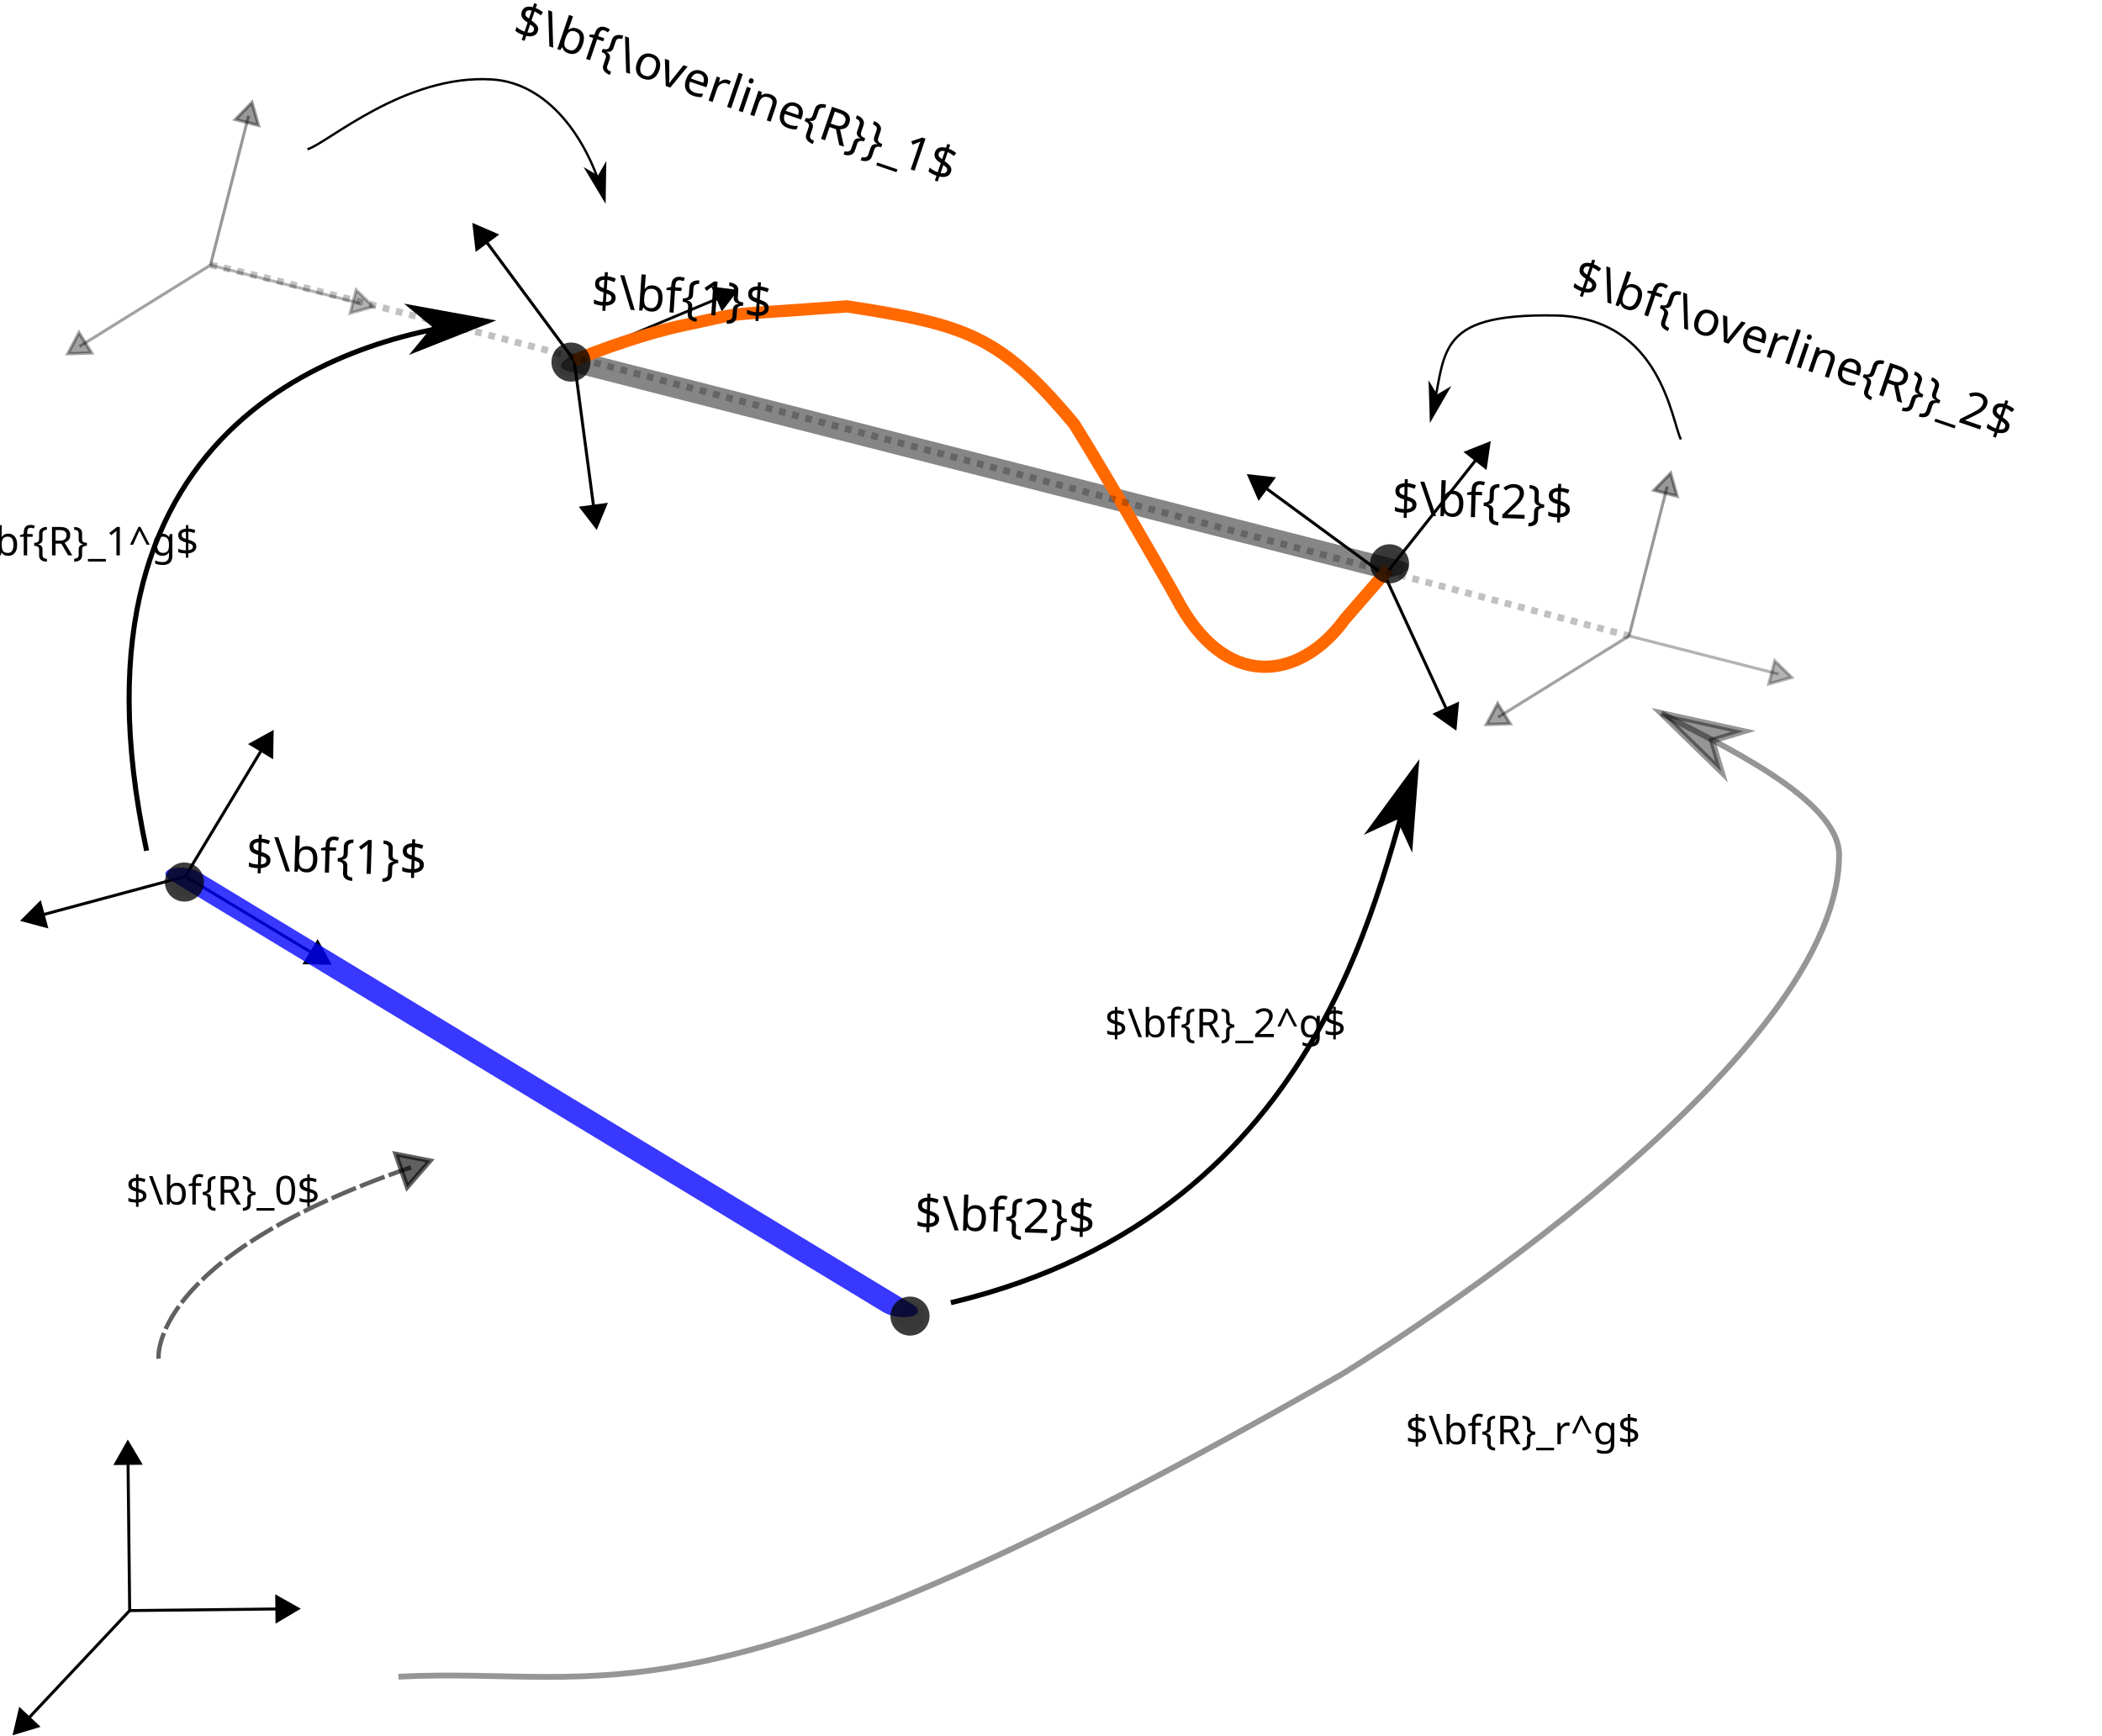
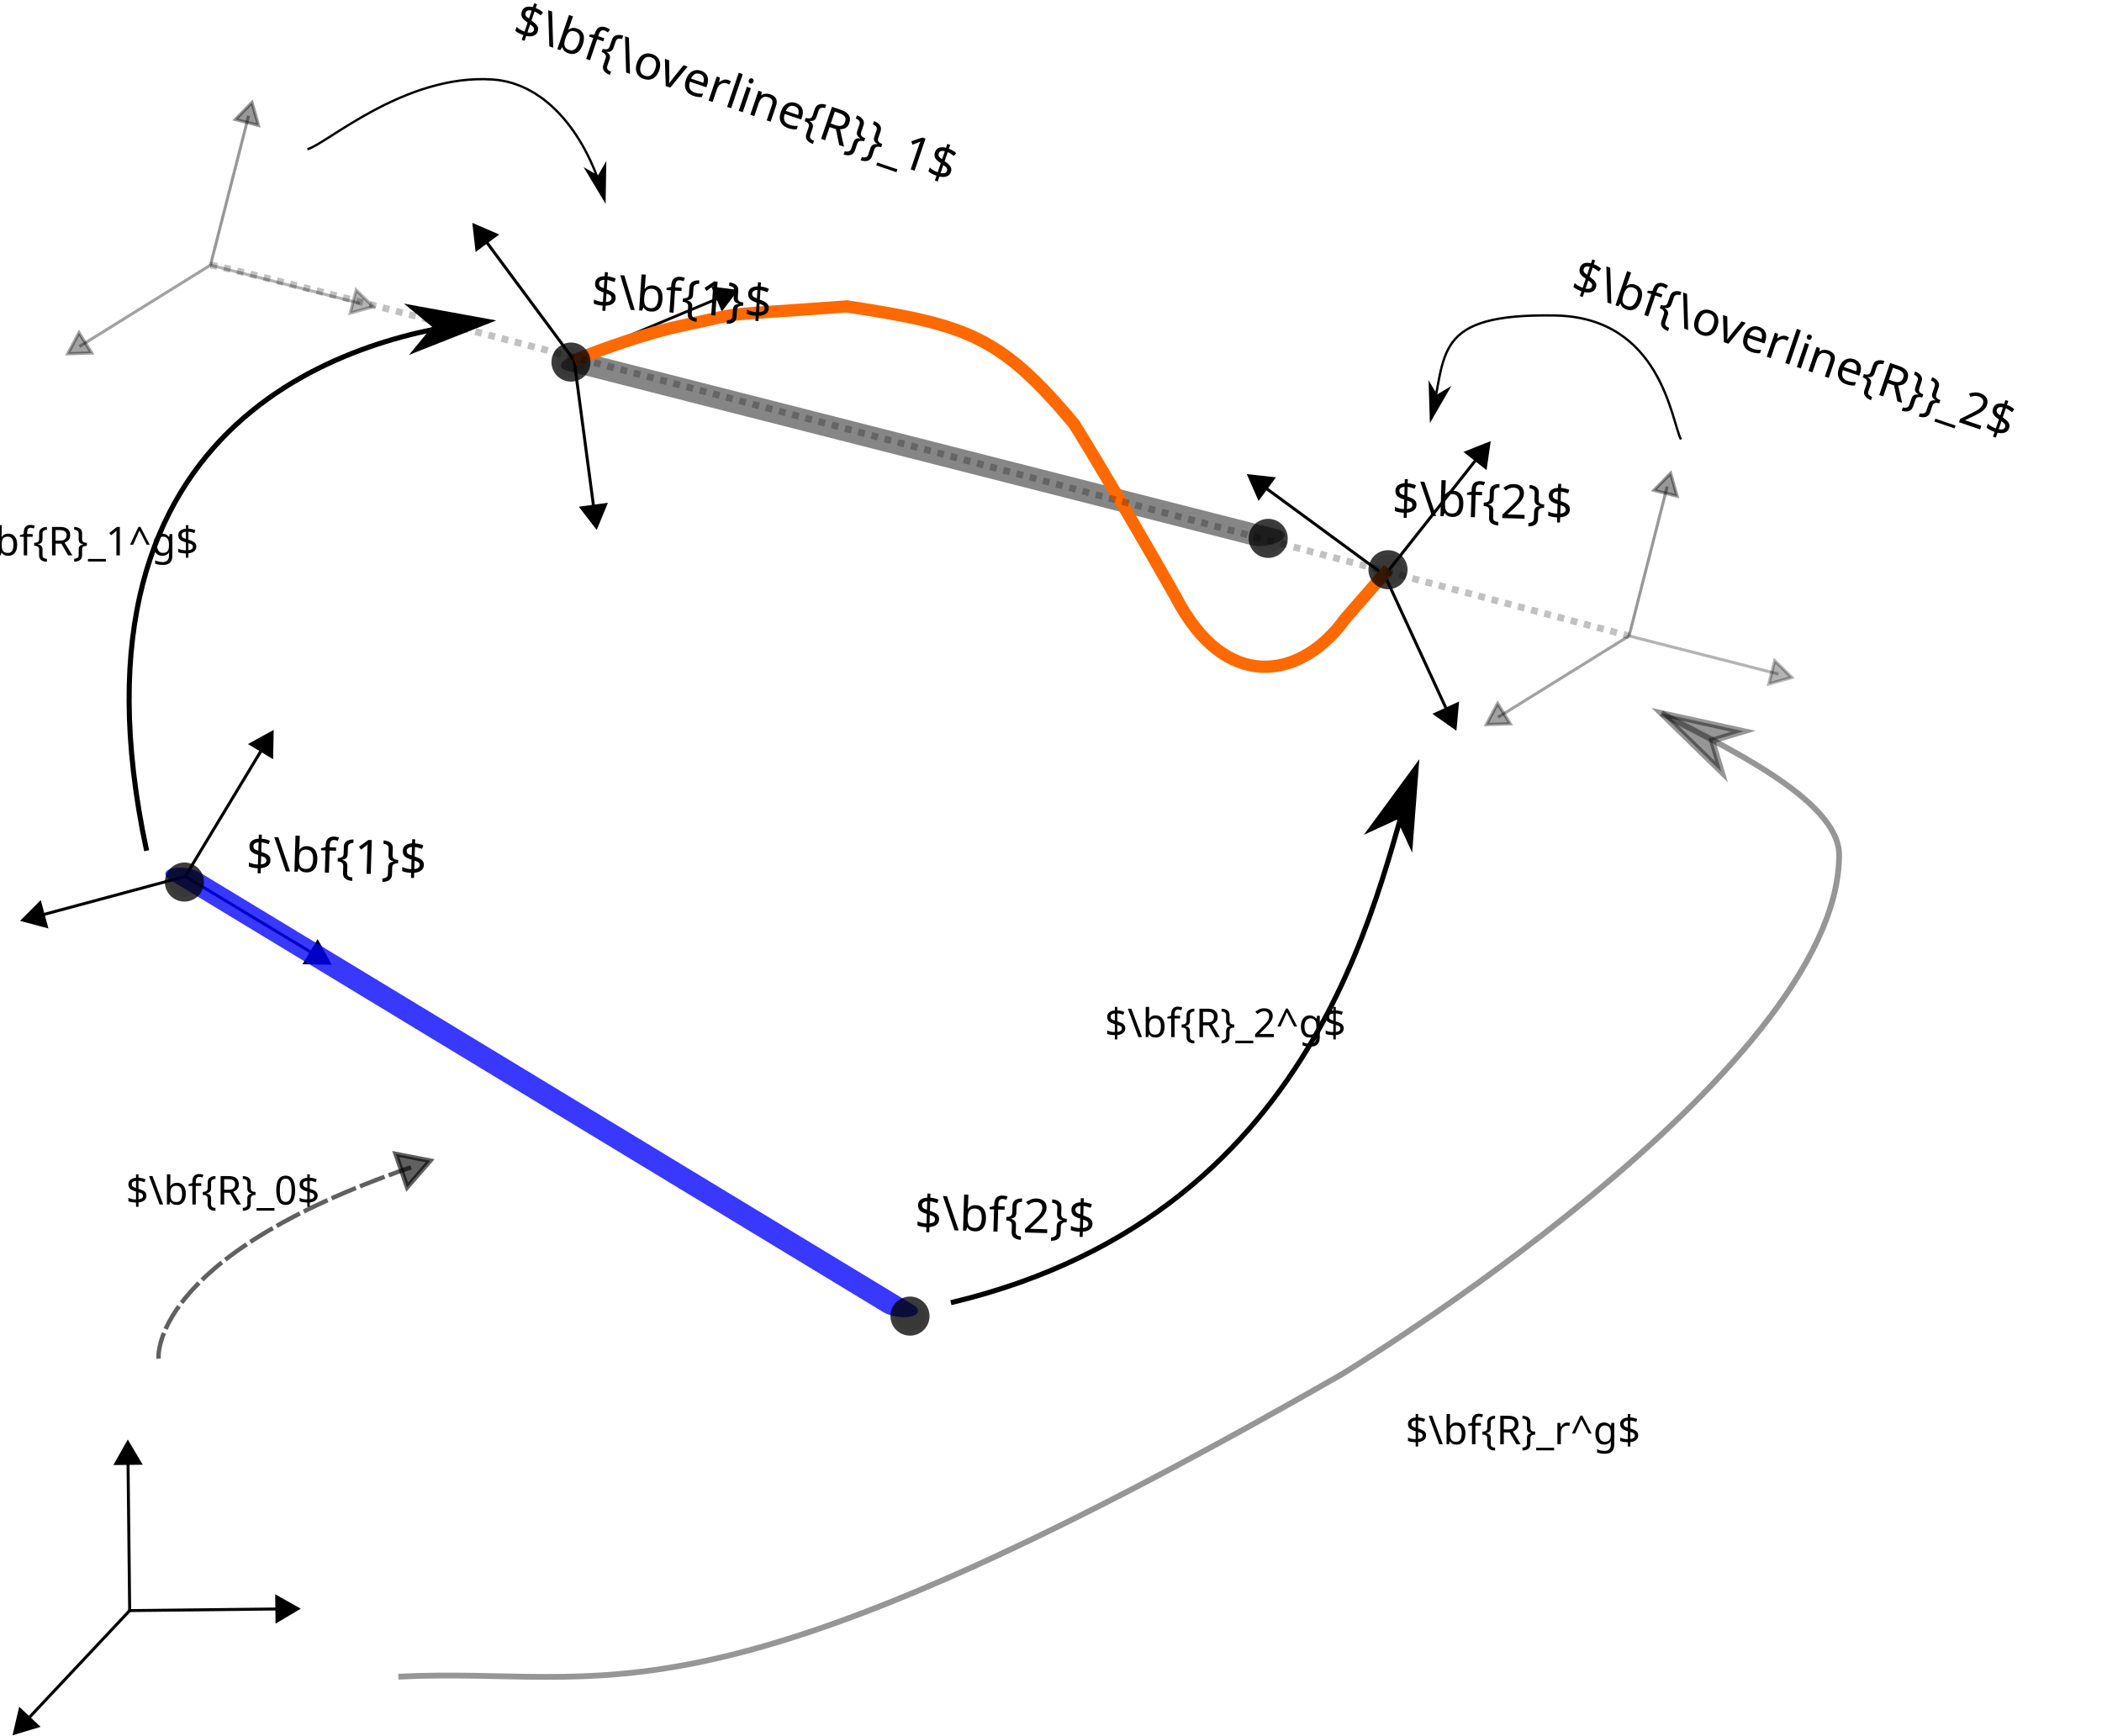
<svg xmlns="http://www.w3.org/2000/svg" width="240.227mm" height="198.347mm" viewBox="0 0 240.227 198.347" version="1.1" id="svg1130">
  <defs id="defs1124">
    <marker orient="auto" refY="0" refX="0" id="Arrow1Lend" style="overflow:visible">
      <path id="path15678" d="M 0,0 5,-5 -12.5,0 5,5 Z" style="fill:#000000;fill-opacity:1;fill-rule:evenodd;stroke:#000000;stroke-width:1pt;stroke-opacity:1" transform="matrix(-0.8,0,0,-0.8,-10,0)" />
    </marker>
    <marker orient="auto" refY="0" refX="0" id="marker15505" style="overflow:visible">
      <path id="path15503" d="M 0,0 5,-5 -12.5,0 5,5 Z" style="fill:#000000;fill-opacity:1;fill-rule:evenodd;stroke:#000000;stroke-width:1pt;stroke-opacity:1" transform="matrix(0.8,0,0,0.8,10,0)" />
    </marker>
    <marker orient="auto" refY="0" refX="0" id="marker15333" style="overflow:visible">
      <path id="path15331" d="M 0,0 5,-5 -12.5,0 5,5 Z" style="fill:#000000;fill-opacity:1;fill-rule:evenodd;stroke:#000000;stroke-width:1pt;stroke-opacity:1" transform="matrix(0.8,0,0,0.8,10,0)" />
    </marker>
    <marker style="overflow:visible" id="Arrow1Lstart" refX="0" refY="0" orient="auto">
      <path transform="matrix(0.8,0,0,0.8,10,0)" style="fill:#000000;fill-opacity:1;fill-rule:evenodd;stroke:#000000;stroke-width:1pt;stroke-opacity:1" d="M 0,0 5,-5 -12.5,0 5,5 Z" id="path3440" />
    </marker>
    <marker style="overflow:visible" id="marker2399" refX="0" refY="0" orient="auto">
      <path transform="scale(0.8)" style="fill:#000000;fill-opacity:0.624;fill-rule:evenodd;stroke:#000000;stroke-width:1pt;stroke-opacity:0.624" d="M 5.77,0 -2.88,5 V -5 Z" id="path2397" />
    </marker>
    <marker orient="auto" refY="0" refX="0" id="TriangleOutL-8-0-2-1-8-1" style="overflow:visible">
      <path id="path1546-6-0-8-6-9-3" d="M 5.77,0 -2.88,5 V -5 Z" style="fill:#000000;fill-opacity:1;fill-rule:evenodd;stroke:#000000;stroke-width:1pt;stroke-opacity:1" transform="scale(0.8)" />
    </marker>
    <marker orient="auto" refY="0" refX="0" id="TriangleOutL-8-0-2-1-7-0" style="overflow:visible">
      <path id="path1546-6-0-8-6-1-4" d="M 5.77,0 -2.88,5 V -5 Z" style="fill:#000000;fill-opacity:1;fill-rule:evenodd;stroke:#000000;stroke-width:1pt;stroke-opacity:1" transform="scale(0.8)" />
    </marker>
    <marker style="overflow:visible" id="TriangleOutL-8-0-2-1-9" refX="0" refY="0" orient="auto">
      <path transform="scale(0.8)" style="fill:#000000;fill-opacity:1;fill-rule:evenodd;stroke:#000000;stroke-width:1pt;stroke-opacity:1" d="M 5.77,0 -2.88,5 V -5 Z" id="path1546-6-0-8-6-5" />
    </marker>
    <marker style="overflow:visible" id="TriangleOutL-8-0-2-1-8" refX="0" refY="0" orient="auto">
      <path transform="scale(0.8)" style="fill:#000000;fill-opacity:1;fill-rule:evenodd;stroke:#000000;stroke-width:1pt;stroke-opacity:1" d="M 5.77,0 -2.88,5 V -5 Z" id="path1546-6-0-8-6-9" />
    </marker>
    <marker style="overflow:visible" id="TriangleOutL-8-0-2-1-7" refX="0" refY="0" orient="auto">
      <path transform="scale(0.8)" style="fill:#000000;fill-opacity:1;fill-rule:evenodd;stroke:#000000;stroke-width:1pt;stroke-opacity:1" d="M 5.77,0 -2.88,5 V -5 Z" id="path1546-6-0-8-6-1" />
    </marker>
    <marker orient="auto" refY="0" refX="0" id="TriangleOutL-8-0-2-1" style="overflow:visible">
      <path id="path1546-6-0-8-6" d="M 5.77,0 -2.88,5 V -5 Z" style="fill:#000000;fill-opacity:1;fill-rule:evenodd;stroke:#000000;stroke-width:1pt;stroke-opacity:1" transform="scale(0.8)" />
    </marker>
    <marker style="overflow:visible" id="TriangleOutL-8-0-2" refX="0" refY="0" orient="auto">
      <path transform="scale(0.8)" style="fill:#000000;fill-opacity:0.404;fill-rule:evenodd;stroke:#000000;stroke-width:1pt;stroke-opacity:0.404" d="M 5.77,0 -2.88,5 V -5 Z" id="path1546-6-0-8" />
    </marker>
    <marker orient="auto" refY="0" refX="0" id="TriangleOutL-1-2" style="overflow:visible">
      <path id="path1546-2-5" d="M 5.77,0 -2.88,5 V -5 Z" style="fill:#000000;fill-opacity:0.298;fill-rule:evenodd;stroke:#000000;stroke-width:1pt;stroke-opacity:0.298" transform="scale(0.8)" />
    </marker>
    <marker orient="auto" refY="0" refX="0" id="TriangleOutL-0-0" style="overflow:visible">
      <path id="path1546-7-2" d="M 5.77,0 -2.88,5 V -5 Z" style="fill:#000000;fill-opacity:1;fill-rule:evenodd;stroke:#000000;stroke-width:1pt;stroke-opacity:1" transform="scale(0.8)" />
    </marker>
    <marker orient="auto" refY="0" refX="0" id="TriangleOutL-8-0" style="overflow:visible">
      <path id="path1546-6-0" d="M 5.77,0 -2.88,5 V -5 Z" style="fill:#000000;fill-opacity:1;fill-rule:evenodd;stroke:#000000;stroke-width:1pt;stroke-opacity:1" transform="scale(0.8)" />
    </marker>
    <marker style="overflow:visible" id="TriangleOutL-1" refX="0" refY="0" orient="auto">
      <path transform="scale(0.8)" style="fill:#000000;fill-opacity:1;fill-rule:evenodd;stroke:#000000;stroke-width:1pt;stroke-opacity:1" d="M 5.77,0 -2.88,5 V -5 Z" id="path1546-2" />
    </marker>
    <marker style="overflow:visible" id="TriangleOutL-0" refX="0" refY="0" orient="auto">
      <path transform="scale(0.8)" style="fill:#000000;fill-opacity:1;fill-rule:evenodd;stroke:#000000;stroke-width:1pt;stroke-opacity:1" d="M 5.77,0 -2.88,5 V -5 Z" id="path1546-7" />
    </marker>
    <marker style="overflow:visible" id="TriangleOutL-8" refX="0" refY="0" orient="auto">
      <path transform="scale(0.8)" style="fill:#000000;fill-opacity:1;fill-rule:evenodd;stroke:#000000;stroke-width:1pt;stroke-opacity:1" d="M 5.77,0 -2.88,5 V -5 Z" id="path1546-6" />
    </marker>
    <marker orient="auto" refY="0" refX="0" id="TriangleOutL" style="overflow:visible">
      <path id="path1546" d="M 5.77,0 -2.88,5 V -5 Z" style="fill:#000000;fill-opacity:1;fill-rule:evenodd;stroke:#000000;stroke-width:1pt;stroke-opacity:1" transform="scale(0.8)" />
    </marker>
    <marker style="overflow:visible" id="Arrow1Lstart-5" refX="0" refY="0" orient="auto">
      <path transform="matrix(0.8,0,0,0.8,10,0)" style="fill:#000000;fill-opacity:0.413;fill-rule:evenodd;stroke:#000000;stroke-width:1pt;stroke-opacity:0.413" d="M 0,0 5,-5 -12.5,0 5,5 Z" id="path3440-7" />
    </marker>
    <marker style="overflow:visible" id="Arrow1Lstart-3" refX="0" refY="0" orient="auto">
      <path transform="matrix(0.8,0,0,0.8,10,0)" style="fill:#000000;fill-opacity:1;fill-rule:evenodd;stroke:#000000;stroke-width:1pt;stroke-opacity:1" d="M 0,0 5,-5 -12.5,0 5,5 Z" id="path3440-8" />
    </marker>
    <marker style="overflow:visible" id="TriangleOutL-0-0-9" refX="0" refY="0" orient="auto">
      <path transform="scale(0.8)" style="fill:#000000;fill-opacity:0.367;fill-rule:evenodd;stroke:#000000;stroke-width:1pt;stroke-opacity:0.367" d="M 5.77,0 -2.88,5 V -5 Z" id="path1546-7-2-3" />
    </marker>
    <marker style="overflow:visible" id="TriangleOutL-8-0-2-5" refX="0" refY="0" orient="auto">
      <path transform="scale(0.8)" style="fill:#000000;fill-opacity:0.404;fill-rule:evenodd;stroke:#000000;stroke-width:1pt;stroke-opacity:0.404" d="M 5.77,0 -2.88,5 V -5 Z" id="path1546-6-0-8-5" />
    </marker>
    <marker orient="auto" refY="0" refX="0" id="TriangleOutL-1-2-2" style="overflow:visible">
      <path id="path1546-2-5-7" d="M 5.77,0 -2.88,5 V -5 Z" style="fill:#000000;fill-opacity:0.298;fill-rule:evenodd;stroke:#000000;stroke-width:1pt;stroke-opacity:0.298" transform="scale(0.8)" />
    </marker>
    <marker style="overflow:visible" id="TriangleOutL-0-0-9-4" refX="0" refY="0" orient="auto">
      <path transform="scale(0.8)" style="fill:#000000;fill-opacity:0.367;fill-rule:evenodd;stroke:#000000;stroke-width:1pt;stroke-opacity:0.367" d="M 5.77,0 -2.88,5 V -5 Z" id="path1546-7-2-3-4" />
    </marker>
    <marker orient="auto" refY="0" refX="0" id="TriangleOutL-1-2-2-4" style="overflow:visible">
      <path id="path1546-2-5-7-1" d="M 5.77,0 -2.88,5 V -5 Z" style="fill:#000000;fill-opacity:0.298;fill-rule:evenodd;stroke:#000000;stroke-width:1pt;stroke-opacity:0.298" transform="scale(0.8)" />
    </marker>
    <marker style="overflow:visible" id="TriangleOutL-8-0-2-5-7" refX="0" refY="0" orient="auto">
      <path transform="scale(0.8)" style="fill:#000000;fill-opacity:0.404;fill-rule:evenodd;stroke:#000000;stroke-width:1pt;stroke-opacity:0.404" d="M 5.77,0 -2.88,5 V -5 Z" id="path1546-6-0-8-5-2" />
    </marker>
    <marker orient="auto" refY="0" refX="0" id="Arrow1Lend-4" style="overflow:visible">
      <path id="path15678-0" d="M 0,0 5,-5 -12.5,0 5,5 Z" style="fill:#000000;fill-opacity:1;fill-rule:evenodd;stroke:#000000;stroke-width:1pt;stroke-opacity:1" transform="matrix(-0.8,0,0,-0.8,-10,0)" />
    </marker>
    <marker orient="auto" refY="0" refX="0" id="Arrow1Lend-9" style="overflow:visible">
      <path id="path15678-6" d="M 0,0 5,-5 -12.5,0 5,5 Z" style="fill:#000000;fill-opacity:1;fill-rule:evenodd;stroke:#000000;stroke-width:1pt;stroke-opacity:1" transform="matrix(-0.8,0,0,-0.8,-10,0)" />
    </marker>
  </defs>
  <g id="layer1" transform="translate(-13.50769,-31.38241)">
    <path style="fill:none;stroke:#000000;stroke-width:0.341;stroke-linecap:butt;stroke-linejoin:miter;stroke-miterlimit:4;stroke-dasharray:none;stroke-opacity:1;marker-end:url(#TriangleOutL)" d="m 28.327,215.474 17.619,-0.194" id="path1402" />
    <path id="path1402-2" d="m 28.327,215.474 -0.194,-17.619" style="fill:none;stroke:#000000;stroke-width:0.341;stroke-linecap:butt;stroke-linejoin:miter;stroke-miterlimit:4;stroke-dasharray:none;stroke-opacity:1;marker-end:url(#TriangleOutL-8)" />
    <path id="path1402-7" d="M 28.327,215.474 16.265,228.318" style="fill:none;stroke:#000000;stroke-width:0.341;stroke-linecap:butt;stroke-linejoin:miter;stroke-miterlimit:4;stroke-dasharray:none;stroke-opacity:1;marker-end:url(#TriangleOutL-0)" />
    <path id="path1402-0" d="m 34.683,131.555 15.086,9.103" style="fill:none;stroke:#000000;stroke-width:0.341;stroke-linecap:butt;stroke-linejoin:miter;stroke-miterlimit:4;stroke-dasharray:none;stroke-opacity:1;marker-end:url(#TriangleOutL-1)" />
    <path style="fill:none;stroke:#000000;stroke-width:0.341;stroke-linecap:butt;stroke-linejoin:miter;stroke-miterlimit:4;stroke-dasharray:none;stroke-opacity:1;marker-end:url(#TriangleOutL-8-0)" d="m 34.683,131.555 9.103,-15.086" id="path1402-2-8" />
    <path style="fill:none;stroke:#000000;stroke-width:0.341;stroke-linecap:butt;stroke-linejoin:miter;stroke-miterlimit:4;stroke-dasharray:none;stroke-opacity:1;marker-end:url(#TriangleOutL-0-0)" d="m 34.683,131.555 -17.014,4.58" id="path1402-7-4" />
    <path style="fill:none;stroke:#000000;stroke-width:0.316;stroke-linecap:butt;stroke-linejoin:miter;stroke-miterlimit:4;stroke-dasharray:none;stroke-opacity:1;marker-end:url(#TriangleOutL-8-0-2-1)" d="M 78.954,72.46 96.222,65.218" id="path1402-2-8-1-4" />
    <path id="path1402-2-8-1-4-5" d="M 79.124,72.569 68.638,58.409" style="fill:none;stroke:#000000;stroke-width:0.341;stroke-linecap:butt;stroke-linejoin:miter;stroke-miterlimit:4;stroke-dasharray:none;stroke-opacity:1;marker-end:url(#TriangleOutL-8-0-2-1-7)" />
    <path id="path1402-2-8-1-4-9" d="m 79.124,72.569 2.323,17.466" style="fill:none;stroke:#000000;stroke-width:0.341;stroke-linecap:butt;stroke-linejoin:miter;stroke-miterlimit:4;stroke-dasharray:none;stroke-opacity:1;marker-end:url(#TriangleOutL-8-0-2-1-8)" />
    <path id="path1402-2-8-1-4-59" d="M 171.76,97.147 182.679,83.319" style="fill:none;stroke:#000000;stroke-width:0.341;stroke-linecap:butt;stroke-linejoin:miter;stroke-miterlimit:4;stroke-dasharray:none;stroke-opacity:1;marker-end:url(#TriangleOutL-8-0-2-1-9)" />
    <path style="fill:none;stroke:#000000;stroke-width:0.341;stroke-linecap:butt;stroke-linejoin:miter;stroke-miterlimit:4;stroke-dasharray:none;stroke-opacity:1;marker-end:url(#TriangleOutL-8-0-2-1-7-0)" d="M 171.76,97.147 157.558,86.718" id="path1402-2-8-1-4-5-6" />
    <path style="fill:none;stroke:#000000;stroke-width:0.341;stroke-linecap:butt;stroke-linejoin:miter;stroke-miterlimit:4;stroke-dasharray:none;stroke-opacity:1;marker-end:url(#TriangleOutL-8-0-2-1-8-1)" d="m 171.76,97.147 7.381,16" id="path1402-2-8-1-4-9-3" />
-     <rect transform="matrix(0.9690389,0.2469081,-0.8604301,0.5095684,0,0)" y="72.073" x="146.437" height="0.004" width="95.263" id="rect4087-1" style="opacity:0.78;fill:#000000;fill-opacity:0.66;stroke:#000000;stroke-width:3.513;stroke-linecap:round;stroke-linejoin:round;stroke-miterlimit:4;stroke-dasharray:none;stroke-opacity:0.606;paint-order:normal" />
+     <rect transform="matrix(0.9690389,0.2469081,-0.8604301,0.5095684,0,0)" y="72.073" x="146.437" height="0.004" width="80.67" id="rect4087-1" style="opacity:0.78;fill:#000000;fill-opacity:0.66;stroke:#000000;stroke-width:3.513;stroke-linecap:round;stroke-linejoin:round;stroke-miterlimit:4;stroke-dasharray:none;stroke-opacity:0.606;paint-order:normal" />
    <rect style="opacity:0.78;fill:#0000b6;fill-opacity:0.66;stroke:#0000ff;stroke-width:3.513;stroke-linecap:round;stroke-linejoin:round;stroke-miterlimit:4;stroke-dasharray:none;stroke-dashoffset:0;stroke-opacity:1;paint-order:normal" id="rect4087-1-7" width="95.263" height="0.004" x="192.607" y="133.837" transform="matrix(0.85517,0.5183476,-0.9715151,0.2369778,0,0)" />
    <g transform="translate(-10.41878,16.36857)" id="g4214" style="stroke:#ff6900;stroke-opacity:1;stroke-width:1.4;stroke-miterlimit:4;stroke-dasharray:none">
      <path id="path4190" d="m 89.543,56.2 c 3.036,-1.252 8.351,-3.123 12.227,-3.945 8.339,-1.771 3.272,-1.044 18.957,-2.222 13.623,2.106 17.491,3.293 25.972,13.47 4.027,6.466 11.74,19.888 12.152,20.759 5.834,10.119 14.163,7.936 18.766,1.528 l 5.004,-5.754" style="fill:none;stroke:#ff6900;stroke-width:1.4;stroke-linecap:butt;stroke-linejoin:miter;stroke-miterlimit:4;stroke-dasharray:none;stroke-opacity:1" />
    </g>
    <text transform="rotate(1.735626)" id="text2122-7-3-4-4-6" y="168.218" x="123.151" style="font-size:5.421px;line-height:1.25;font-family:sans-serif;word-spacing:0px;stroke-width:0.136" xml:space="preserve">
      <tspan dx="0 0 0 0 0 0 0" style="stroke-width:0.136" y="168.218" x="123.151" id="tspan2120-3-6-1-1-1">$\bf{2}$</tspan>
      <tspan id="tspan2124-5-6-5-7-7" style="stroke-width:0.136" y="174.995" x="123.151" />
    </text>
    <circle r="1.701" cy="181.815" cx="117.505" id="path4308-9" style="opacity:0.78;fill:#000000;fill-opacity:1;stroke:#000000;stroke-width:1.065;stroke-linecap:round;stroke-linejoin:round;stroke-miterlimit:4;stroke-dasharray:none;stroke-opacity:0.979;paint-order:normal" />
    <circle style="opacity:0.78;fill:#000000;fill-opacity:1;stroke:#000000;stroke-width:1.065;stroke-linecap:round;stroke-linejoin:round;stroke-miterlimit:4;stroke-dasharray:none;stroke-opacity:0.979;paint-order:normal" id="path4308-9-7" cx="78.763" cy="72.769" r="1.701" />
-     <circle r="1.701" cy="95.826" cx="172.312" id="path4308-9-7-2" style="opacity:0.78;fill:#000000;fill-opacity:1;stroke:#000000;stroke-width:1.065;stroke-linecap:round;stroke-linejoin:round;stroke-miterlimit:4;stroke-dasharray:none;stroke-opacity:0.979;paint-order:normal" />
+     <circle r="1.701" cy="96.502" cx="172.136" id="path4308-9-7-2" style="opacity:0.78;fill:#000000;fill-opacity:1;stroke:#000000;stroke-width:1.065;stroke-linecap:round;stroke-linejoin:round;stroke-miterlimit:4;stroke-dasharray:none;stroke-opacity:0.979;paint-order:normal" />
    <path id="path2251" d="m 31.63,186.679 c 0,0 -1.218,-11.518 28.85,-21.87" style="fill:none;stroke:#000000;stroke-width:0.502;stroke-linecap:butt;stroke-linejoin:miter;stroke-miterlimit:4;stroke-dasharray:3.014, 0.502;stroke-dashoffset:0;stroke-opacity:0.624;marker-end:url(#marker2399)" />
    <path style="fill:none;stroke:#000000;stroke-width:0.58px;stroke-linecap:butt;stroke-linejoin:miter;stroke-opacity:1;marker-start:url(#Arrow1Lstart)" d="m 175.327,119.215 c -4.156,11.219 -9.241,50.625 -53.146,61.065" id="path2251-7" />
    <text transform="rotate(1.735626)" id="text2122-7-3-4-4-6-8" y="129.526" x="45.532" style="font-size:5.421px;line-height:1.25;font-family:sans-serif;word-spacing:0px;stroke-width:0.136" xml:space="preserve">
      <tspan dx="0 0 0 0 0 0 0" style="stroke-width:0.136" y="129.526" x="45.532" id="tspan2120-3-6-1-1-1-7">$\bf{1}$</tspan>
      <tspan id="tspan2124-5-6-5-7-7-5" style="stroke-width:0.136" y="136.303" x="45.532" />
    </text>
    <circle r="1.701" cy="132.202" cx="34.585" id="path4308-9-2" style="opacity:0.78;fill:#000000;fill-opacity:1;stroke:#000000;stroke-width:1.065;stroke-linecap:round;stroke-linejoin:round;stroke-miterlimit:4;stroke-dasharray:none;stroke-opacity:0.979;paint-order:normal" />
    <text transform="rotate(3.800968)" id="text2122-7-3-4-4-6-8-3" y="60.975" x="85.224" style="font-size:5.421px;line-height:1.25;font-family:sans-serif;word-spacing:0px;stroke-width:0.136" xml:space="preserve">
      <tspan dx="0 0 0 0 0 0 0" style="stroke-width:0.136" y="60.975" x="85.224" id="tspan2120-3-6-1-1-1-7-5">$\bf{1}$</tspan>
      <tspan id="tspan2124-5-6-5-7-7-5-6" style="stroke-width:0.136" y="67.752" x="85.224" />
    </text>
    <text transform="rotate(1.735626)" id="text2122-7-3-4-4-6-3" y="84.946" x="175.21" style="font-size:5.421px;line-height:1.25;font-family:sans-serif;word-spacing:0px;stroke-width:0.136" xml:space="preserve">
      <tspan dx="0 0 0 0 0 0 0" style="stroke-width:0.136" y="84.946" x="175.21" id="tspan2120-3-6-1-1-1-2">$\bf{2}$</tspan>
      <tspan id="tspan2124-5-6-5-7-7-1" style="stroke-width:0.136" y="91.722" x="175.21" />
    </text>
    <text xml:space="preserve" style="font-style:normal;font-weight:normal;font-size:4.55px;line-height:1.25;font-family:sans-serif;letter-spacing:0px;word-spacing:0px;fill:#000000;fill-opacity:1;stroke:none;stroke-width:0.114" x="8.628" y="94.862" id="text2226">
      <tspan id="tspan2224" x="8.628" y="94.862" style="stroke-width:0.114" dx="0 0 0 0 0 0 0 0 0 0 0 -0.134">$\bf{R}_1^g$</tspan>
    </text>
    <path style="fill:none;stroke:#000000;stroke-width:0.66px;stroke-linecap:butt;stroke-linejoin:miter;stroke-opacity:0.413;marker-start:url(#Arrow1Lstart-5)" d="m 203.373,112.906 c 6.52,3.515 20.334,9.755 20.319,16.201 -0.06,25.008 -56.887,59.384 -56.887,59.384 -73.85,42.279 -83.09,33.296 -107.763,34.539" id="path2251-7-1" />
    <path style="fill:none;stroke:#000000;stroke-width:0.58px;stroke-linecap:butt;stroke-linejoin:miter;stroke-opacity:1;marker-start:url(#Arrow1Lstart-3)" d="M 69.102,68.119 C 55.258,69.481 19.465,78.184 30.265,128.625" id="path2251-7-4" />
    <text xml:space="preserve" style="font-style:normal;font-weight:normal;font-size:4.55px;line-height:1.25;font-family:sans-serif;letter-spacing:0px;word-spacing:0px;fill:#000000;fill-opacity:1;stroke:none;stroke-width:0.114" x="27.9" y="169.058" id="text2226-2">
      <tspan id="tspan2224-6" x="27.9" y="169.058" style="stroke-width:0.114">$\bf{R}_0$</tspan>
    </text>
    <text xml:space="preserve" style="font-style:normal;font-weight:normal;font-size:4.55px;line-height:1.25;font-family:sans-serif;letter-spacing:0px;word-spacing:0px;fill:#000000;fill-opacity:1;stroke:none;stroke-width:0.114" x="139.763" y="149.927" id="text2226-20">
      <tspan id="tspan2224-66" x="139.763" y="149.927" style="stroke-width:0.114" dx="0 0 0 0 0 0 0 0 0 0 0 -0.134">$\bf{R}_2^g$</tspan>
    </text>
    <path style="fill:none;stroke:#000000;stroke-width:0.78;stroke-linecap:butt;stroke-linejoin:miter;stroke-miterlimit:4;stroke-dasharray:0.78, 0.78;stroke-dashoffset:0;stroke-opacity:0.243" d="m 37.56,61.687 c 2.789,0 162.124,42.382 162.124,42.382" id="path9177" />
    <path style="fill:none;stroke:#000000;stroke-width:0.341;stroke-linecap:butt;stroke-linejoin:miter;stroke-miterlimit:4;stroke-dasharray:none;stroke-opacity:0.298;marker-end:url(#TriangleOutL-1-2-2)" d="m 199.685,104.069 17.072,4.358" id="path1402-0-6" />
    <path id="path1402-2-8-1" d="m 199.685,104.069 4.358,-17.072" style="fill:none;stroke:#000000;stroke-width:0.341;stroke-linecap:butt;stroke-linejoin:miter;stroke-miterlimit:4;stroke-dasharray:none;stroke-opacity:0.404;marker-end:url(#TriangleOutL-8-0-2-5)" />
    <path id="path1402-7-4-8" d="m 199.685,104.069 -14.967,9.298" style="fill:none;stroke:#000000;stroke-width:0.341;stroke-linecap:butt;stroke-linejoin:miter;stroke-miterlimit:4;stroke-dasharray:none;stroke-opacity:0.367;marker-end:url(#TriangleOutL-0-0-9)" />
    <text xml:space="preserve" style="font-style:normal;font-weight:normal;font-size:4.55px;line-height:1.25;font-family:sans-serif;letter-spacing:0px;word-spacing:0px;fill:#000000;fill-opacity:1;stroke:none;stroke-width:0.114" x="174.139" y="196.457" id="text2226-20-0">
      <tspan id="tspan2224-66-8" x="174.139" y="196.457" style="stroke-width:0.114" dx="0 0 0 0 0 0 0 0 0 0 0 -0.134">$\bf{R}_r^g$</tspan>
    </text>
    <path style="fill:none;stroke:#000000;stroke-width:0.341;stroke-linecap:butt;stroke-linejoin:miter;stroke-miterlimit:4;stroke-dasharray:none;stroke-opacity:0.298;marker-end:url(#TriangleOutL-1-2-2-4)" d="M 37.56,61.687 54.633,66.045" id="path1402-0-6-7" />
    <path id="path1402-2-8-1-47" d="M 37.56,61.687 41.919,44.615" style="fill:none;stroke:#000000;stroke-width:0.341;stroke-linecap:butt;stroke-linejoin:miter;stroke-miterlimit:4;stroke-dasharray:none;stroke-opacity:0.404;marker-end:url(#TriangleOutL-8-0-2-5-7)" />
    <path id="path1402-7-4-8-0" d="m 37.56,61.687 -14.967,9.298" style="fill:none;stroke:#000000;stroke-width:0.341;stroke-linecap:butt;stroke-linejoin:miter;stroke-miterlimit:4;stroke-dasharray:none;stroke-opacity:0.367;marker-end:url(#TriangleOutL-0-0-9-4)" />
    <path style="fill:none;stroke:#000000;stroke-width:0.265;stroke-linecap:butt;stroke-linejoin:miter;stroke-miterlimit:4;stroke-dasharray:none;stroke-opacity:1;marker-end:url(#Arrow1Lend)" d="m 48.643,48.439 c 2.179,-0.584 11.091,-8.638 21.147,-7.972 6.289,0.416 10.888,6.597 12.797,13.719" id="path15323" />
    <text xml:space="preserve" style="font-style:normal;font-weight:normal;font-size:10.583px;line-height:1.25;font-family:sans-serif;letter-spacing:0px;word-spacing:0px;fill:#000000;fill-opacity:1;stroke:none;stroke-width:0.265" x="71.438" y="31.283" id="text16410">
      <tspan id="tspan16408" x="71.438" y="40.938" style="stroke-width:0.265" />
    </text>
    <text transform="rotate(18.80097)" id="text2122-7-3-4-4-6-8-3-4" y="10.14" x="79.436" style="font-size:5.421px;line-height:1.25;font-family:sans-serif;word-spacing:0px;stroke-width:0.136" xml:space="preserve">
      <tspan dx="0 0 0 0 0 0 0 0 0 0 0 0 0 0 0 0 0 0" style="stroke-width:0.136" y="10.14" x="79.436" id="tspan2120-3-6-1-1-1-7-5-8">$\bf{\overline{R}}_1$</tspan>
      <tspan id="tspan2124-5-6-5-7-7-5-6-8" style="stroke-width:0.136" y="16.916" x="79.436" />
    </text>
    <path style="fill:none;stroke:#000000;stroke-width:0.265;stroke-linecap:butt;stroke-linejoin:miter;stroke-miterlimit:4;stroke-dasharray:none;stroke-opacity:1;marker-end:url(#Arrow1Lend-9)" d="m 205.612,81.603 c -1.066,-1.989 -2.224,-13.944 -14.373,-14.161 -14.189,-0.253 -12.345,4.469 -14.188,11.797" id="path15323-8" />
    <g id="g18642" transform="translate(115.9442,28.44271)">
      <text xml:space="preserve" style="font-size:5.421px;line-height:1.25;font-family:sans-serif;word-spacing:0px;stroke-width:0.136" x="84.425" y="9.328" id="text2122-7-3-4-4-6-8-3-4-1" transform="rotate(18.80097)">
        <tspan id="tspan2120-3-6-1-1-1-7-5-8-5" x="84.425" y="9.328" style="stroke-width:0.136" dx="0 0 0 0 0 0 0 0 0 0 0 0 0 0 0 0 0 0">$\bf{\overline{R}}_2$</tspan>
        <tspan x="84.425" y="16.105" style="stroke-width:0.136" id="tspan2124-5-6-5-7-7-5-6-8-8" />
      </text>
    </g>
+     <circle r="1.701" cy="92.92" cx="158.44" id="path4308-9-7-2-0" style="opacity:0.78;fill:#000000;fill-opacity:1;stroke:#000000;stroke-width:1.065;stroke-linecap:round;stroke-linejoin:round;stroke-miterlimit:4;stroke-dasharray:none;stroke-opacity:0.979;paint-order:normal" />
  </g>
</svg>
